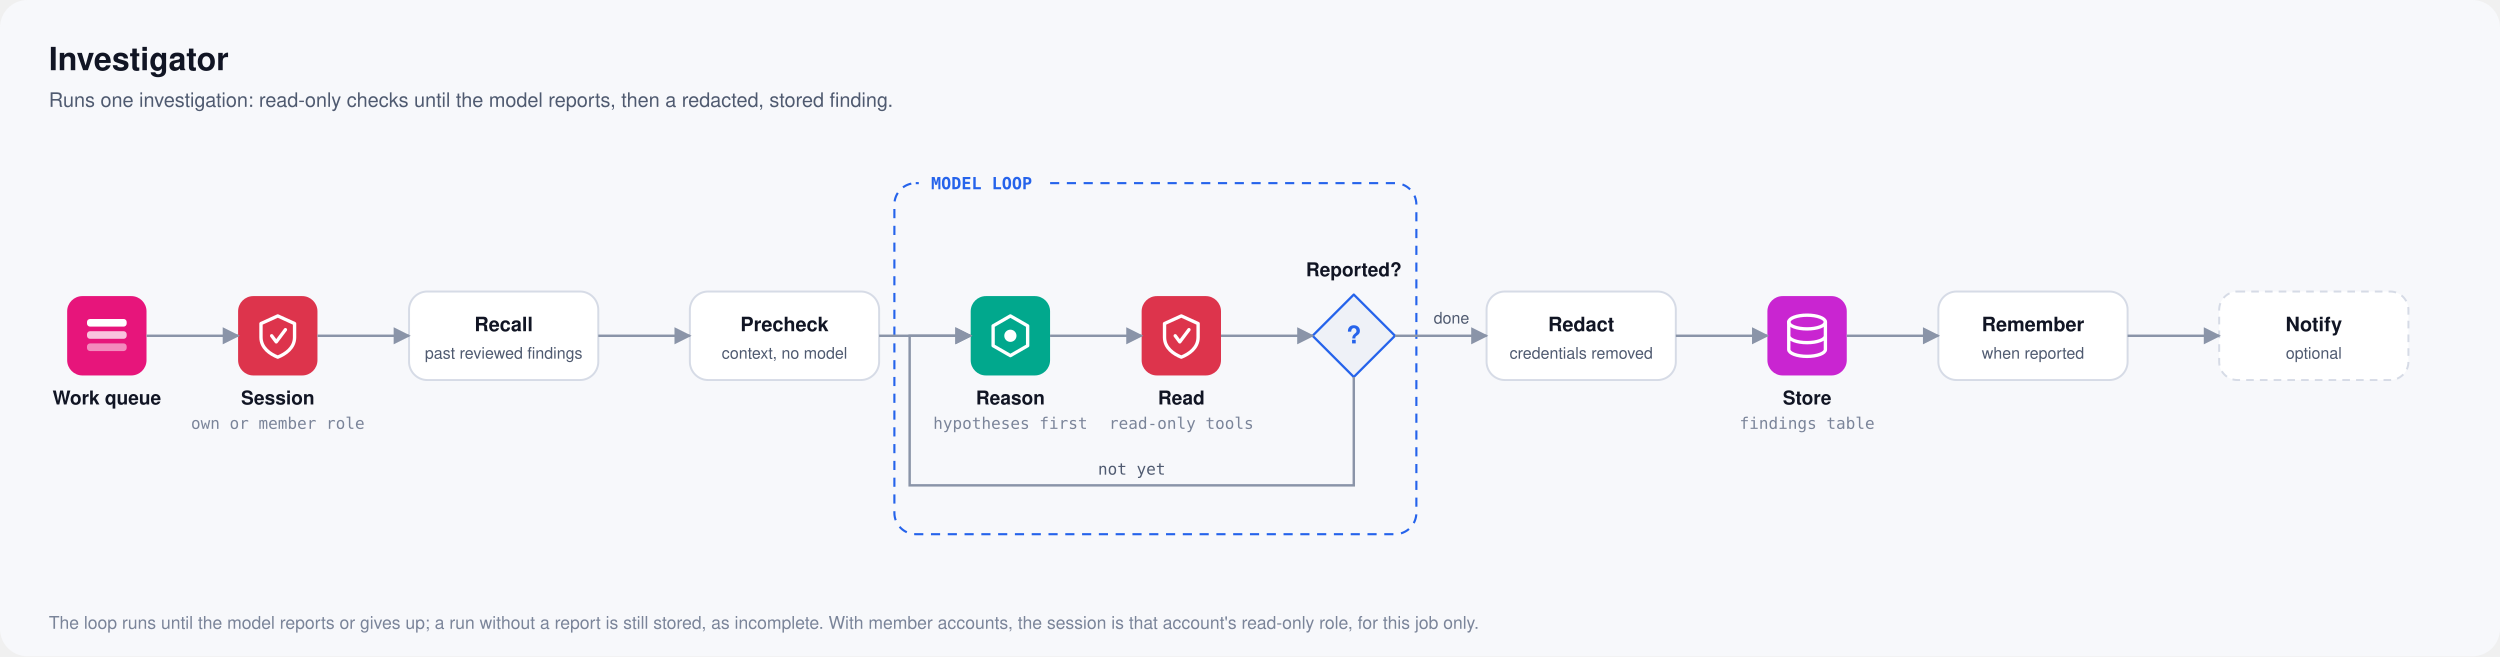
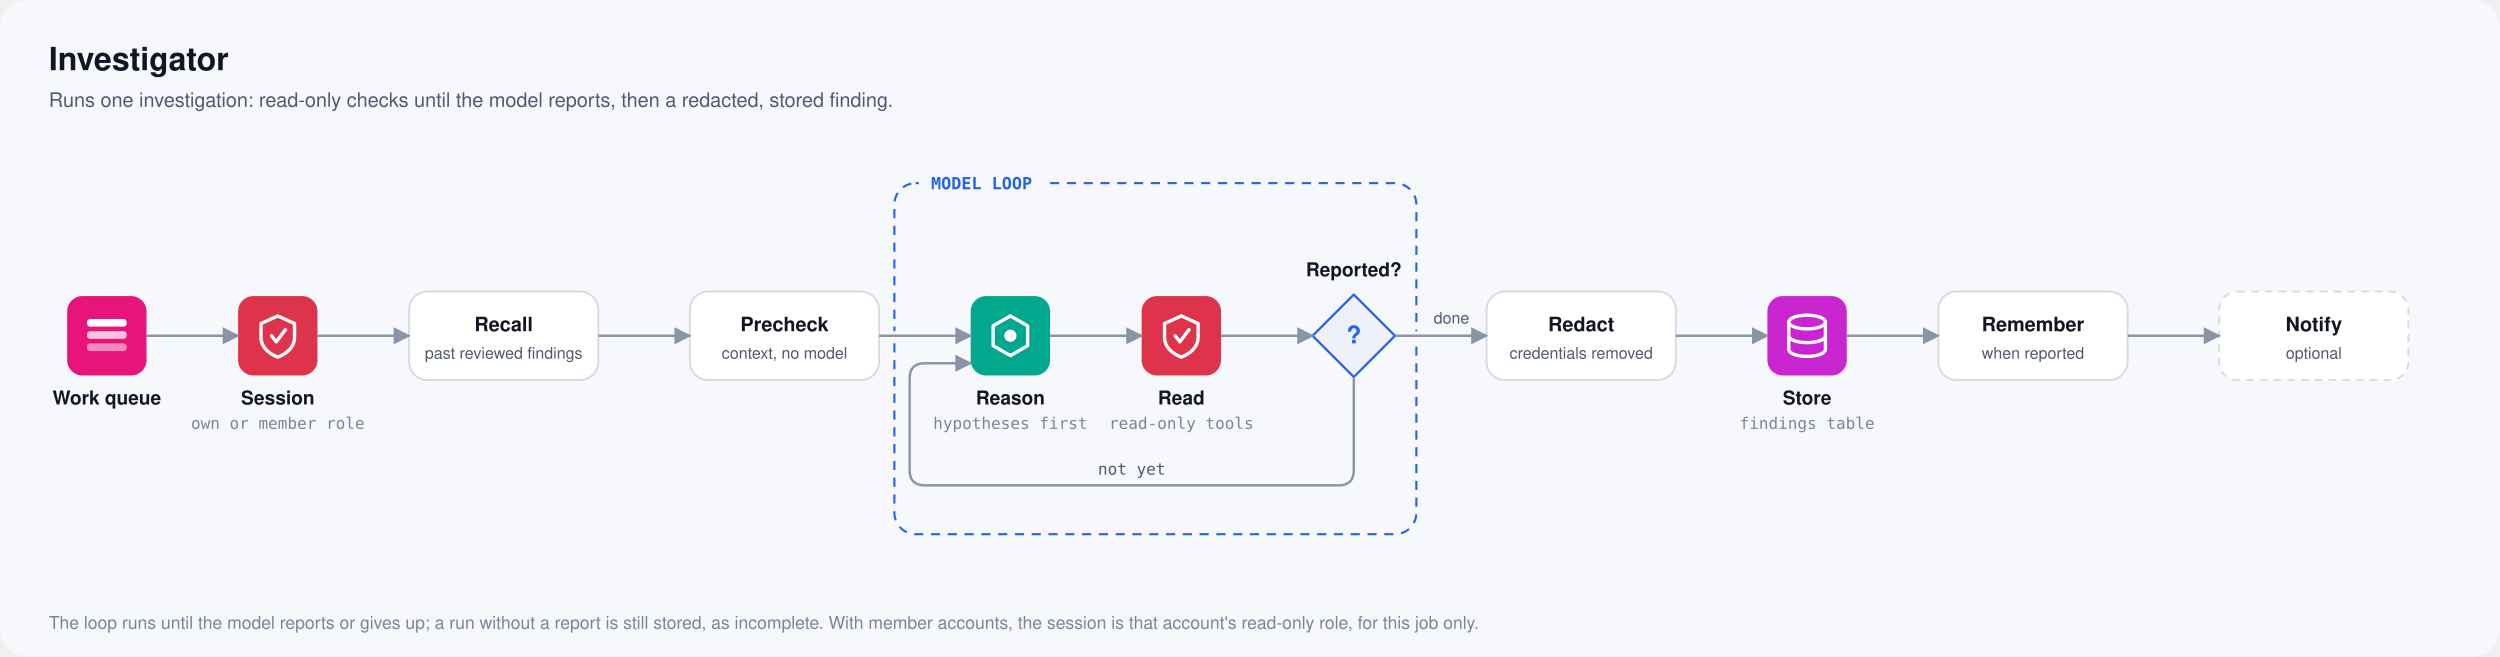
<svg xmlns="http://www.w3.org/2000/svg" width="1638" height="430" viewBox="0 0 1638 430" role="img" aria-label="Investigator">
  <defs>
    <marker id="ah" viewBox="0 0 10 10" refX="9" refY="5" markerWidth="7" markerHeight="7" orient="auto-start-reverse">
      <path d="M0,0 L10,5 L0,10 z" fill="#8a94a8" />
    </marker>
  </defs>
  <rect width="1638" height="430" rx="18" fill="#f7f8fb" />
  <text x="32" y="46" font-family="ui-sans-serif, -apple-system, 'Segoe UI', Helvetica, Arial, sans-serif" font-size="21" font-weight="700" fill="#111524" text-anchor="start">Investigator</text>
  <text x="32" y="70" font-family="ui-sans-serif, -apple-system, 'Segoe UI', Helvetica, Arial, sans-serif" font-size="13" font-weight="400" fill="#4f5a70" text-anchor="start">Runs one investigation: read-only checks until the model reports, then a redacted, stored finding.</text>
  <rect x="44.0" y="194.0" width="52" height="52" rx="10" fill="#E7157B" />
  <rect x="57" y="209" width="26" height="5" rx="2" fill="#fff" opacity="1.0" />
  <rect x="57" y="217" width="26" height="5" rx="2" fill="#fff" opacity="0.75" />
  <rect x="57" y="225" width="26" height="5" rx="2" fill="#fff" opacity="0.5" />
  <text x="70" y="265.0" font-family="ui-sans-serif, -apple-system, 'Segoe UI', Helvetica, Arial, sans-serif" font-size="12.5" font-weight="650" fill="#111524" text-anchor="middle">Work queue</text>
  <rect x="156.0" y="194.0" width="52" height="52" rx="10" fill="#DD344C" />
  <path d="M182,207 L193,212 L193,221 C193,228 187,232 182,234 C177,232 171,228 171,221 L171,212 Z" stroke="#fff" stroke-width="2.2" fill="none" stroke-linecap="round" stroke-linejoin="round" />
  <path d="M178,220 L181,224 L187,216" stroke="#fff" stroke-width="2.2" fill="none" stroke-linecap="round" stroke-linejoin="round" />
  <text x="182" y="265.0" font-family="ui-sans-serif, -apple-system, 'Segoe UI', Helvetica, Arial, sans-serif" font-size="12.5" font-weight="650" fill="#111524" text-anchor="middle">Session</text>
  <text x="182" y="281.0" font-family="ui-monospace, SFMono-Regular, Menlo, Consolas, monospace" font-size="10.5" font-weight="400" fill="#7a8499" text-anchor="middle">own or member role</text>
  <rect x="268.0" y="191.0" width="124" height="58" rx="12" fill="#ffffff" stroke="#d6dbe6" stroke-width="1.3" />
  <text x="330.0" y="217" font-family="ui-sans-serif, -apple-system, 'Segoe UI', Helvetica, Arial, sans-serif" font-size="13" font-weight="650" fill="#111524" text-anchor="middle">Recall</text>
  <text x="330.0" y="235" font-family="ui-sans-serif, -apple-system, 'Segoe UI', Helvetica, Arial, sans-serif" font-size="10.5" font-weight="400" fill="#4f5a70" text-anchor="middle">past reviewed findings</text>
  <rect x="452.0" y="191.0" width="124" height="58" rx="12" fill="#ffffff" stroke="#d6dbe6" stroke-width="1.3" />
  <text x="514.0" y="217" font-family="ui-sans-serif, -apple-system, 'Segoe UI', Helvetica, Arial, sans-serif" font-size="13" font-weight="650" fill="#111524" text-anchor="middle">Precheck</text>
  <text x="514.0" y="235" font-family="ui-sans-serif, -apple-system, 'Segoe UI', Helvetica, Arial, sans-serif" font-size="10.5" font-weight="400" fill="#4f5a70" text-anchor="middle">context, no model</text>
  <rect x="586.0" y="120" width="342.0" height="230" rx="14" fill="none" stroke="#2563eb" stroke-width="1.4" stroke-dasharray="6 5" />
  <rect x="602.0" y="111" width="86" height="18" rx="4" fill="#f7f8fb" />
  <text x="610.0" y="124" font-family="ui-monospace, SFMono-Regular, Menlo, Consolas, monospace" font-size="11" font-weight="600" fill="#2563eb" text-anchor="start">MODEL LOOP</text>
  <rect x="636.0" y="194.0" width="52" height="52" rx="10" fill="#01A88D" />
  <polygon points="662.0,207 673.31,213.5 673.31,226.5 662.0,233 650.69,226.5 650.69,213.5" stroke="#fff" stroke-width="2.2" fill="none" stroke-linecap="round" stroke-linejoin="round" />
  <circle cx="662.0" cy="220" r="4" fill="#fff" />
  <text x="662.0" y="265.0" font-family="ui-sans-serif, -apple-system, 'Segoe UI', Helvetica, Arial, sans-serif" font-size="12.5" font-weight="650" fill="#111524" text-anchor="middle">Reason</text>
  <text x="662.0" y="281.0" font-family="ui-monospace, SFMono-Regular, Menlo, Consolas, monospace" font-size="10.5" font-weight="400" fill="#7a8499" text-anchor="middle">hypotheses first</text>
  <rect x="748.0" y="194.0" width="52" height="52" rx="10" fill="#DD344C" />
  <path d="M774.0,207 L785.0,212 L785.0,221 C785.0,228 779.0,232 774.0,234 C769.0,232 763.0,228 763.0,221 L763.0,212 Z" stroke="#fff" stroke-width="2.2" fill="none" stroke-linecap="round" stroke-linejoin="round" />
  <path d="M770.0,220 L773.0,224 L779.0,216" stroke="#fff" stroke-width="2.2" fill="none" stroke-linecap="round" stroke-linejoin="round" />
  <text x="774.0" y="265.0" font-family="ui-sans-serif, -apple-system, 'Segoe UI', Helvetica, Arial, sans-serif" font-size="12.5" font-weight="650" fill="#111524" text-anchor="middle">Read</text>
  <text x="774.0" y="281.0" font-family="ui-monospace, SFMono-Regular, Menlo, Consolas, monospace" font-size="10.5" font-weight="400" fill="#7a8499" text-anchor="middle">read-only tools</text>
  <polygon points="887.0,193 914.0,220 887.0,247 860.0,220" fill="#eef1f7" stroke="#2563eb" stroke-width="1.5" stroke-linejoin="round" />
  <text x="887.0" y="225" font-family="ui-sans-serif, -apple-system, 'Segoe UI', Helvetica, Arial, sans-serif" font-size="16" font-weight="700" fill="#2563eb" text-anchor="middle">?</text>
  <text x="887.0" y="181" font-family="ui-sans-serif, -apple-system, 'Segoe UI', Helvetica, Arial, sans-serif" font-size="12.5" font-weight="650" fill="#111524" text-anchor="middle">Reported?</text>
-   <path d="M887.0,247 L887.0,318 L596.0,318 L596.0,220 L636.0,220" stroke="#8a94a8" stroke-width="1.6" fill="none" marker-end="url(#ah)" />
+   <path d="M887,255 L887,308 Q887,318 877,318 L606,318 Q596,318 596,308 L596,248 Q596,238 606,238 L628,238" stroke="#f7f8fb" stroke-width="6" fill="none" />
+   <path d="M887,247 L887,308 Q887,318 877,318 L606,318 Q596,318 596,308 L596,248 Q596,238 606,238 L636,238" stroke="#8a94a8" stroke-width="1.6" fill="none" stroke-linejoin="round" marker-end="url(#ah)" />
  <text x="741.5" y="311" font-family="ui-monospace, SFMono-Regular, Menlo, Consolas, monospace" font-size="10.5" font-weight="400" fill="#4f5a70" text-anchor="middle">not yet</text>
  <rect x="974.0" y="191.0" width="124" height="58" rx="12" fill="#ffffff" stroke="#d6dbe6" stroke-width="1.3" />
  <text x="1036.0" y="217" font-family="ui-sans-serif, -apple-system, 'Segoe UI', Helvetica, Arial, sans-serif" font-size="13" font-weight="650" fill="#111524" text-anchor="middle">Redact</text>
  <text x="1036.0" y="235" font-family="ui-sans-serif, -apple-system, 'Segoe UI', Helvetica, Arial, sans-serif" font-size="10.5" font-weight="400" fill="#4f5a70" text-anchor="middle">credentials removed</text>
  <rect x="1158.0" y="194.0" width="52" height="52" rx="10" fill="#C925D1" />
  <ellipse cx="1184.0" cy="211" rx="12" ry="4.5" stroke="#fff" stroke-width="2.2" fill="none" stroke-linecap="round" stroke-linejoin="round" />
  <path d="M1172.0,211 L1172.0,229 A12,4.5 0 0 0 1196.0,229 L1196.0,211 M1172.0,220 A12,4.5 0 0 0 1196.0,220" stroke="#fff" stroke-width="2.2" fill="none" stroke-linecap="round" stroke-linejoin="round" />
  <text x="1184.0" y="265.0" font-family="ui-sans-serif, -apple-system, 'Segoe UI', Helvetica, Arial, sans-serif" font-size="12.5" font-weight="650" fill="#111524" text-anchor="middle">Store</text>
  <text x="1184.0" y="281.0" font-family="ui-monospace, SFMono-Regular, Menlo, Consolas, monospace" font-size="10.5" font-weight="400" fill="#7a8499" text-anchor="middle">findings table</text>
  <rect x="1270.0" y="191.0" width="124" height="58" rx="12" fill="#ffffff" stroke="#d6dbe6" stroke-width="1.3" />
  <text x="1332.0" y="217" font-family="ui-sans-serif, -apple-system, 'Segoe UI', Helvetica, Arial, sans-serif" font-size="13" font-weight="650" fill="#111524" text-anchor="middle">Remember</text>
  <text x="1332.0" y="235" font-family="ui-sans-serif, -apple-system, 'Segoe UI', Helvetica, Arial, sans-serif" font-size="10.5" font-weight="400" fill="#4f5a70" text-anchor="middle">when reported</text>
  <rect x="1454.0" y="191.0" width="124" height="58" rx="12" fill="#ffffff" stroke="#d6dbe6" stroke-width="1.3" stroke-dasharray="5 4" />
  <text x="1516.0" y="217" font-family="ui-sans-serif, -apple-system, 'Segoe UI', Helvetica, Arial, sans-serif" font-size="13" font-weight="650" fill="#111524" text-anchor="middle">Notify</text>
  <text x="1516.0" y="235" font-family="ui-sans-serif, -apple-system, 'Segoe UI', Helvetica, Arial, sans-serif" font-size="10.5" font-weight="400" fill="#4f5a70" text-anchor="middle">optional</text>
-   <path d="M96,220 L156,220" stroke="#8a94a8" stroke-width="1.6" fill="none" marker-end="url(#ah)" />
-   <path d="M208,220 L268.0,220" stroke="#8a94a8" stroke-width="1.6" fill="none" marker-end="url(#ah)" />
-   <path d="M392.0,220 L452.0,220" stroke="#8a94a8" stroke-width="1.6" fill="none" marker-end="url(#ah)" />
-   <path d="M576.0,220 L636.0,220" stroke="#8a94a8" stroke-width="1.6" fill="none" marker-end="url(#ah)" />
-   <path d="M688.0,220 L748.0,220" stroke="#8a94a8" stroke-width="1.6" fill="none" marker-end="url(#ah)" />
-   <path d="M800.0,220 L860.0,220" stroke="#8a94a8" stroke-width="1.6" fill="none" marker-end="url(#ah)" />
-   <path d="M914.0,220 L974.0,220" stroke="#8a94a8" stroke-width="1.6" fill="none" marker-end="url(#ah)" />
-   <path d="M1098.0,220 L1158.0,220" stroke="#8a94a8" stroke-width="1.6" fill="none" marker-end="url(#ah)" />
-   <path d="M1210.0,220 L1270.0,220" stroke="#8a94a8" stroke-width="1.6" fill="none" marker-end="url(#ah)" />
-   <path d="M1394.0,220 L1454.0,220" stroke="#8a94a8" stroke-width="1.6" fill="none" marker-end="url(#ah)" />
+   <path d="M104,220 L148,220" stroke="#f7f8fb" stroke-width="6" fill="none" />
+   <path d="M96,220 L156,220" stroke="#8a94a8" stroke-width="1.6" fill="none" stroke-linejoin="round" marker-end="url(#ah)" />
+   <path d="M216,220 L260,220" stroke="#f7f8fb" stroke-width="6" fill="none" />
+   <path d="M208,220 L268,220" stroke="#8a94a8" stroke-width="1.6" fill="none" stroke-linejoin="round" marker-end="url(#ah)" />
+   <path d="M400,220 L444,220" stroke="#f7f8fb" stroke-width="6" fill="none" />
+   <path d="M392,220 L452,220" stroke="#8a94a8" stroke-width="1.6" fill="none" stroke-linejoin="round" marker-end="url(#ah)" />
+   <path d="M584,220 L628,220" stroke="#f7f8fb" stroke-width="6" fill="none" />
+   <path d="M576,220 L636,220" stroke="#8a94a8" stroke-width="1.6" fill="none" stroke-linejoin="round" marker-end="url(#ah)" />
+   <path d="M696,220 L740,220" stroke="#f7f8fb" stroke-width="6" fill="none" />
+   <path d="M688,220 L748,220" stroke="#8a94a8" stroke-width="1.6" fill="none" stroke-linejoin="round" marker-end="url(#ah)" />
+   <path d="M808,220 L852,220" stroke="#f7f8fb" stroke-width="6" fill="none" />
+   <path d="M800,220 L860,220" stroke="#8a94a8" stroke-width="1.6" fill="none" stroke-linejoin="round" marker-end="url(#ah)" />
+   <path d="M922,220 L966,220" stroke="#f7f8fb" stroke-width="6" fill="none" />
+   <path d="M914,220 L974,220" stroke="#8a94a8" stroke-width="1.6" fill="none" stroke-linejoin="round" marker-end="url(#ah)" />
+   <path d="M1106,220 L1150,220" stroke="#f7f8fb" stroke-width="6" fill="none" />
+   <path d="M1098,220 L1158,220" stroke="#8a94a8" stroke-width="1.6" fill="none" stroke-linejoin="round" marker-end="url(#ah)" />
+   <path d="M1218,220 L1262,220" stroke="#f7f8fb" stroke-width="6" fill="none" />
+   <path d="M1210,220 L1270,220" stroke="#8a94a8" stroke-width="1.6" fill="none" stroke-linejoin="round" marker-end="url(#ah)" />
+   <path d="M1402,220 L1446,220" stroke="#f7f8fb" stroke-width="6" fill="none" />
+   <path d="M1394,220 L1454,220" stroke="#8a94a8" stroke-width="1.6" fill="none" stroke-linejoin="round" marker-end="url(#ah)" />
  <text x="951.0" y="212" font-family="ui-sans-serif, -apple-system, 'Segoe UI', Helvetica, Arial, sans-serif" font-size="10.5" font-weight="400" fill="#4f5a70" text-anchor="middle">done</text>
  <text x="32" y="412" font-family="ui-sans-serif, -apple-system, 'Segoe UI', Helvetica, Arial, sans-serif" font-size="11.5" font-weight="400" fill="#7a8499" text-anchor="start">The loop runs until the model reports or gives up; a run without a report is still stored, as incomplete. With member accounts, the session is that account's read-only role, for this job only.</text>
</svg>
